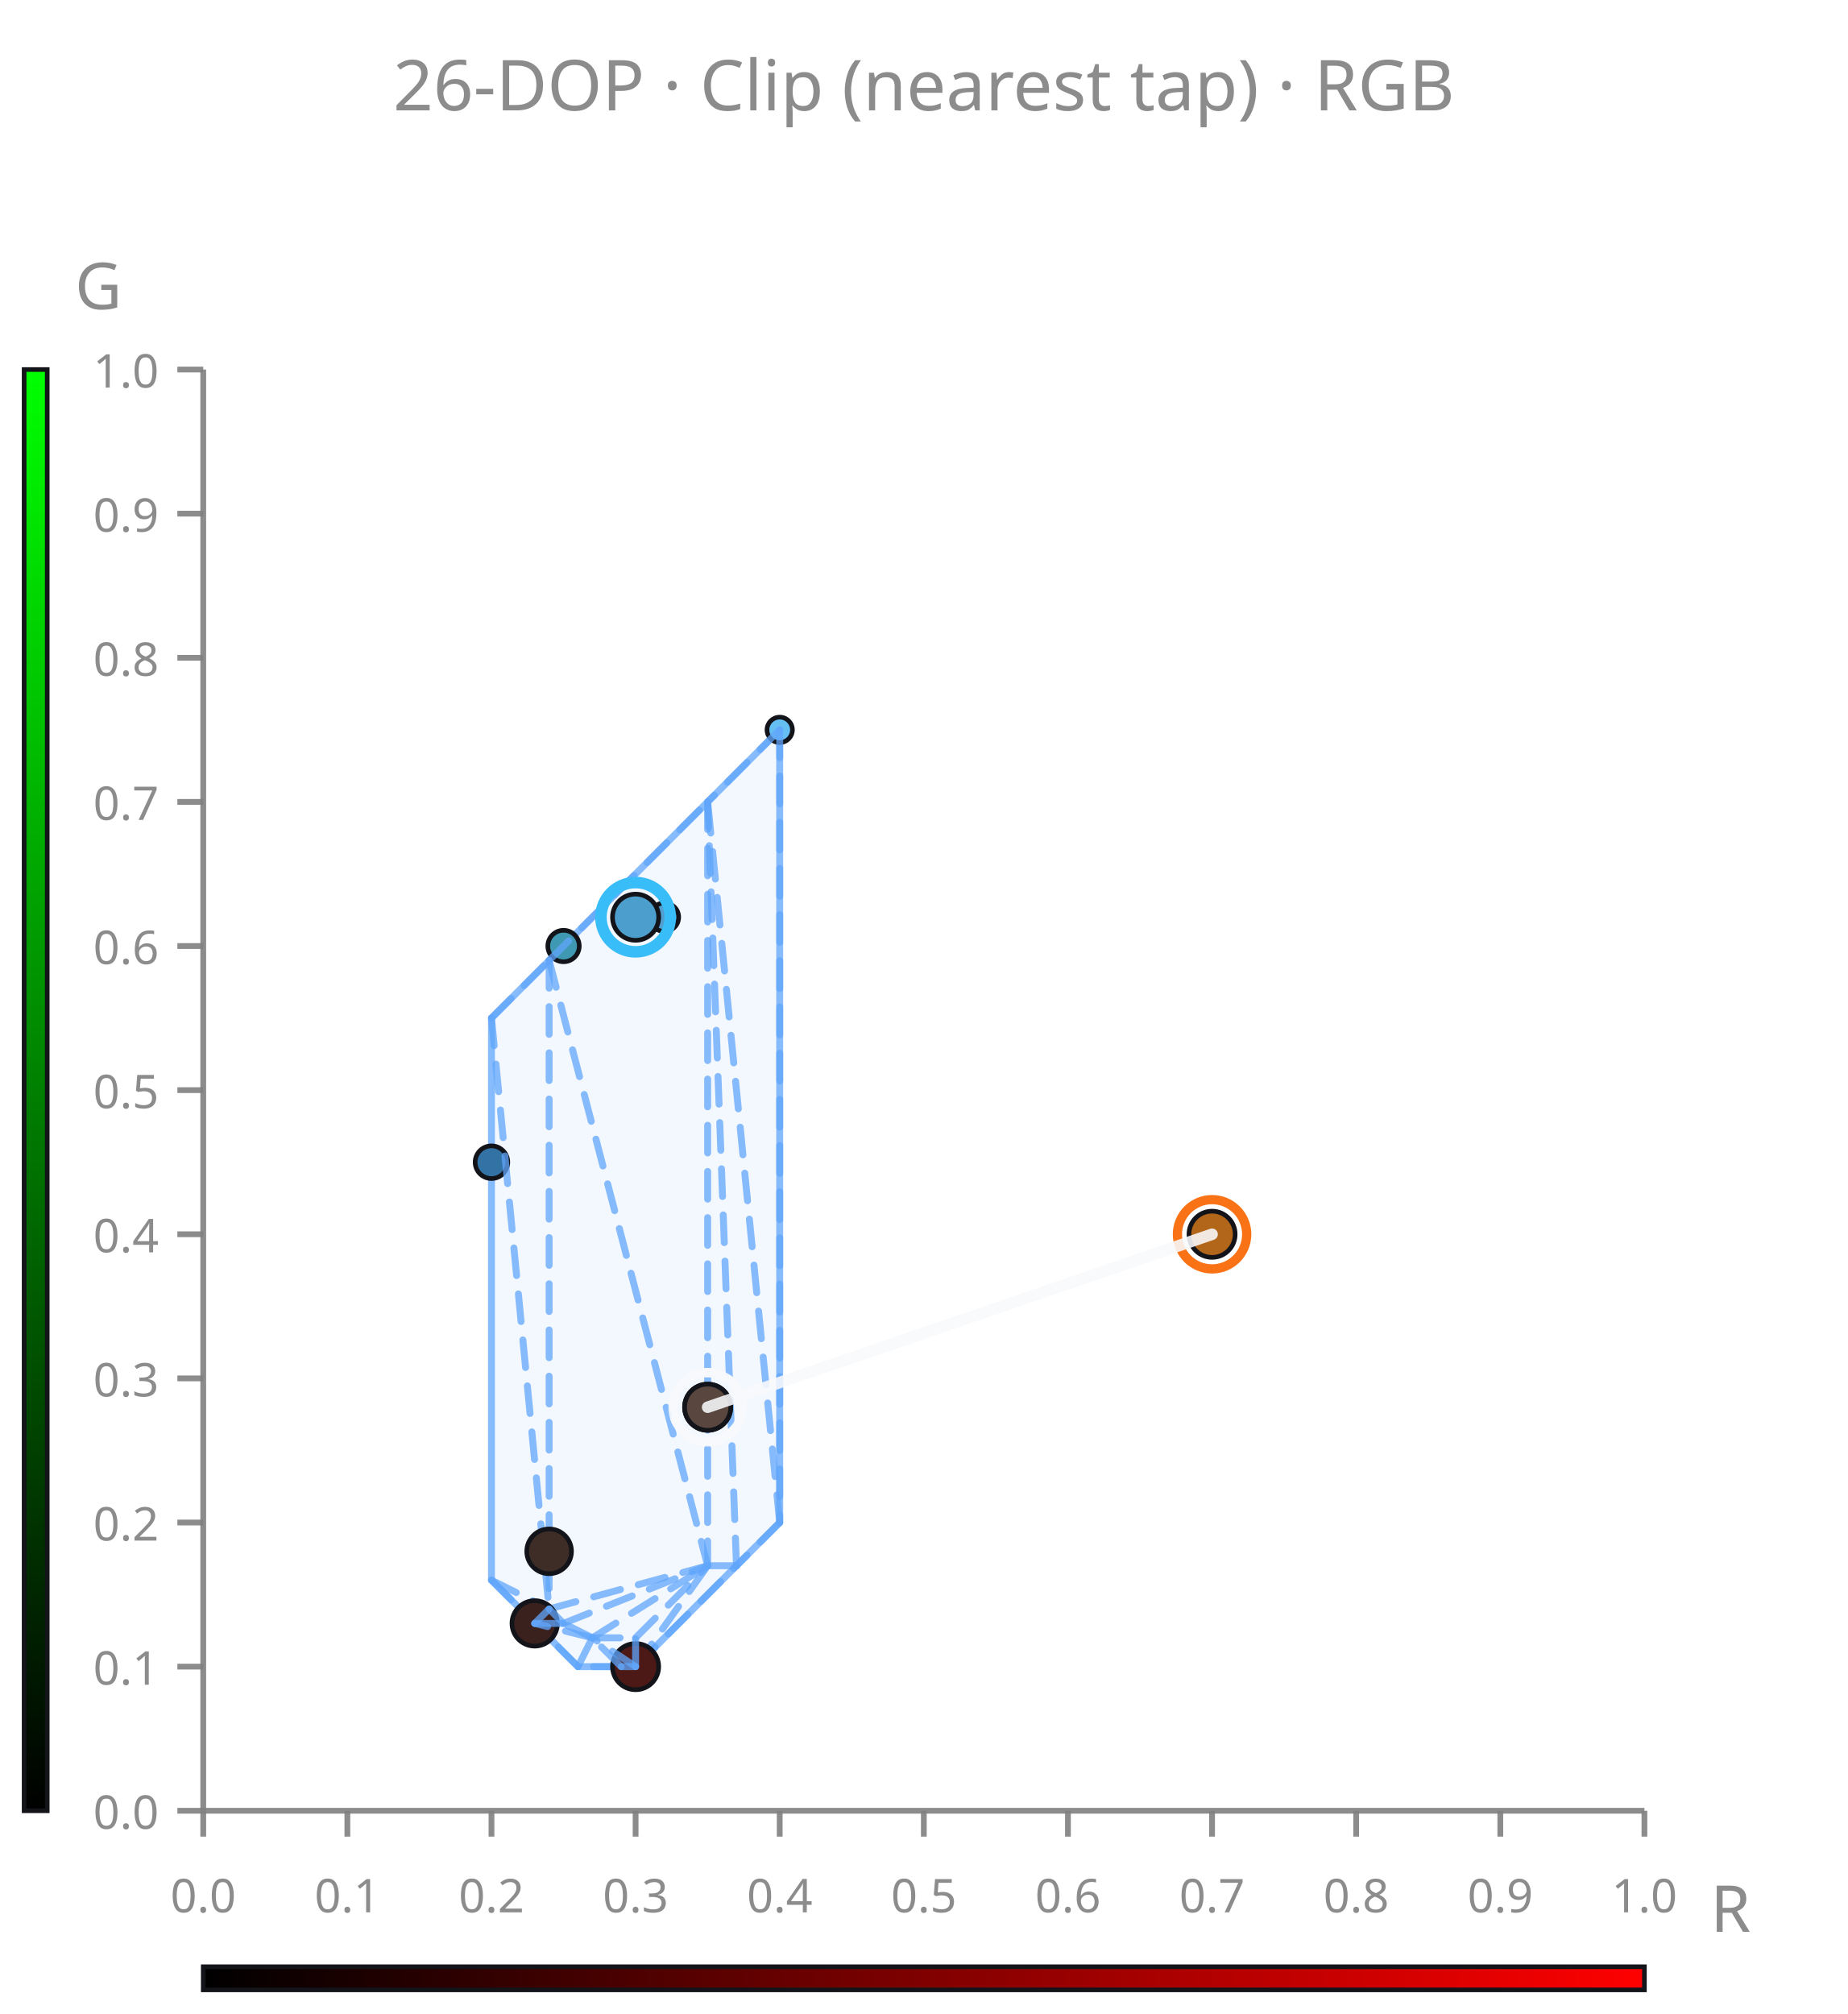
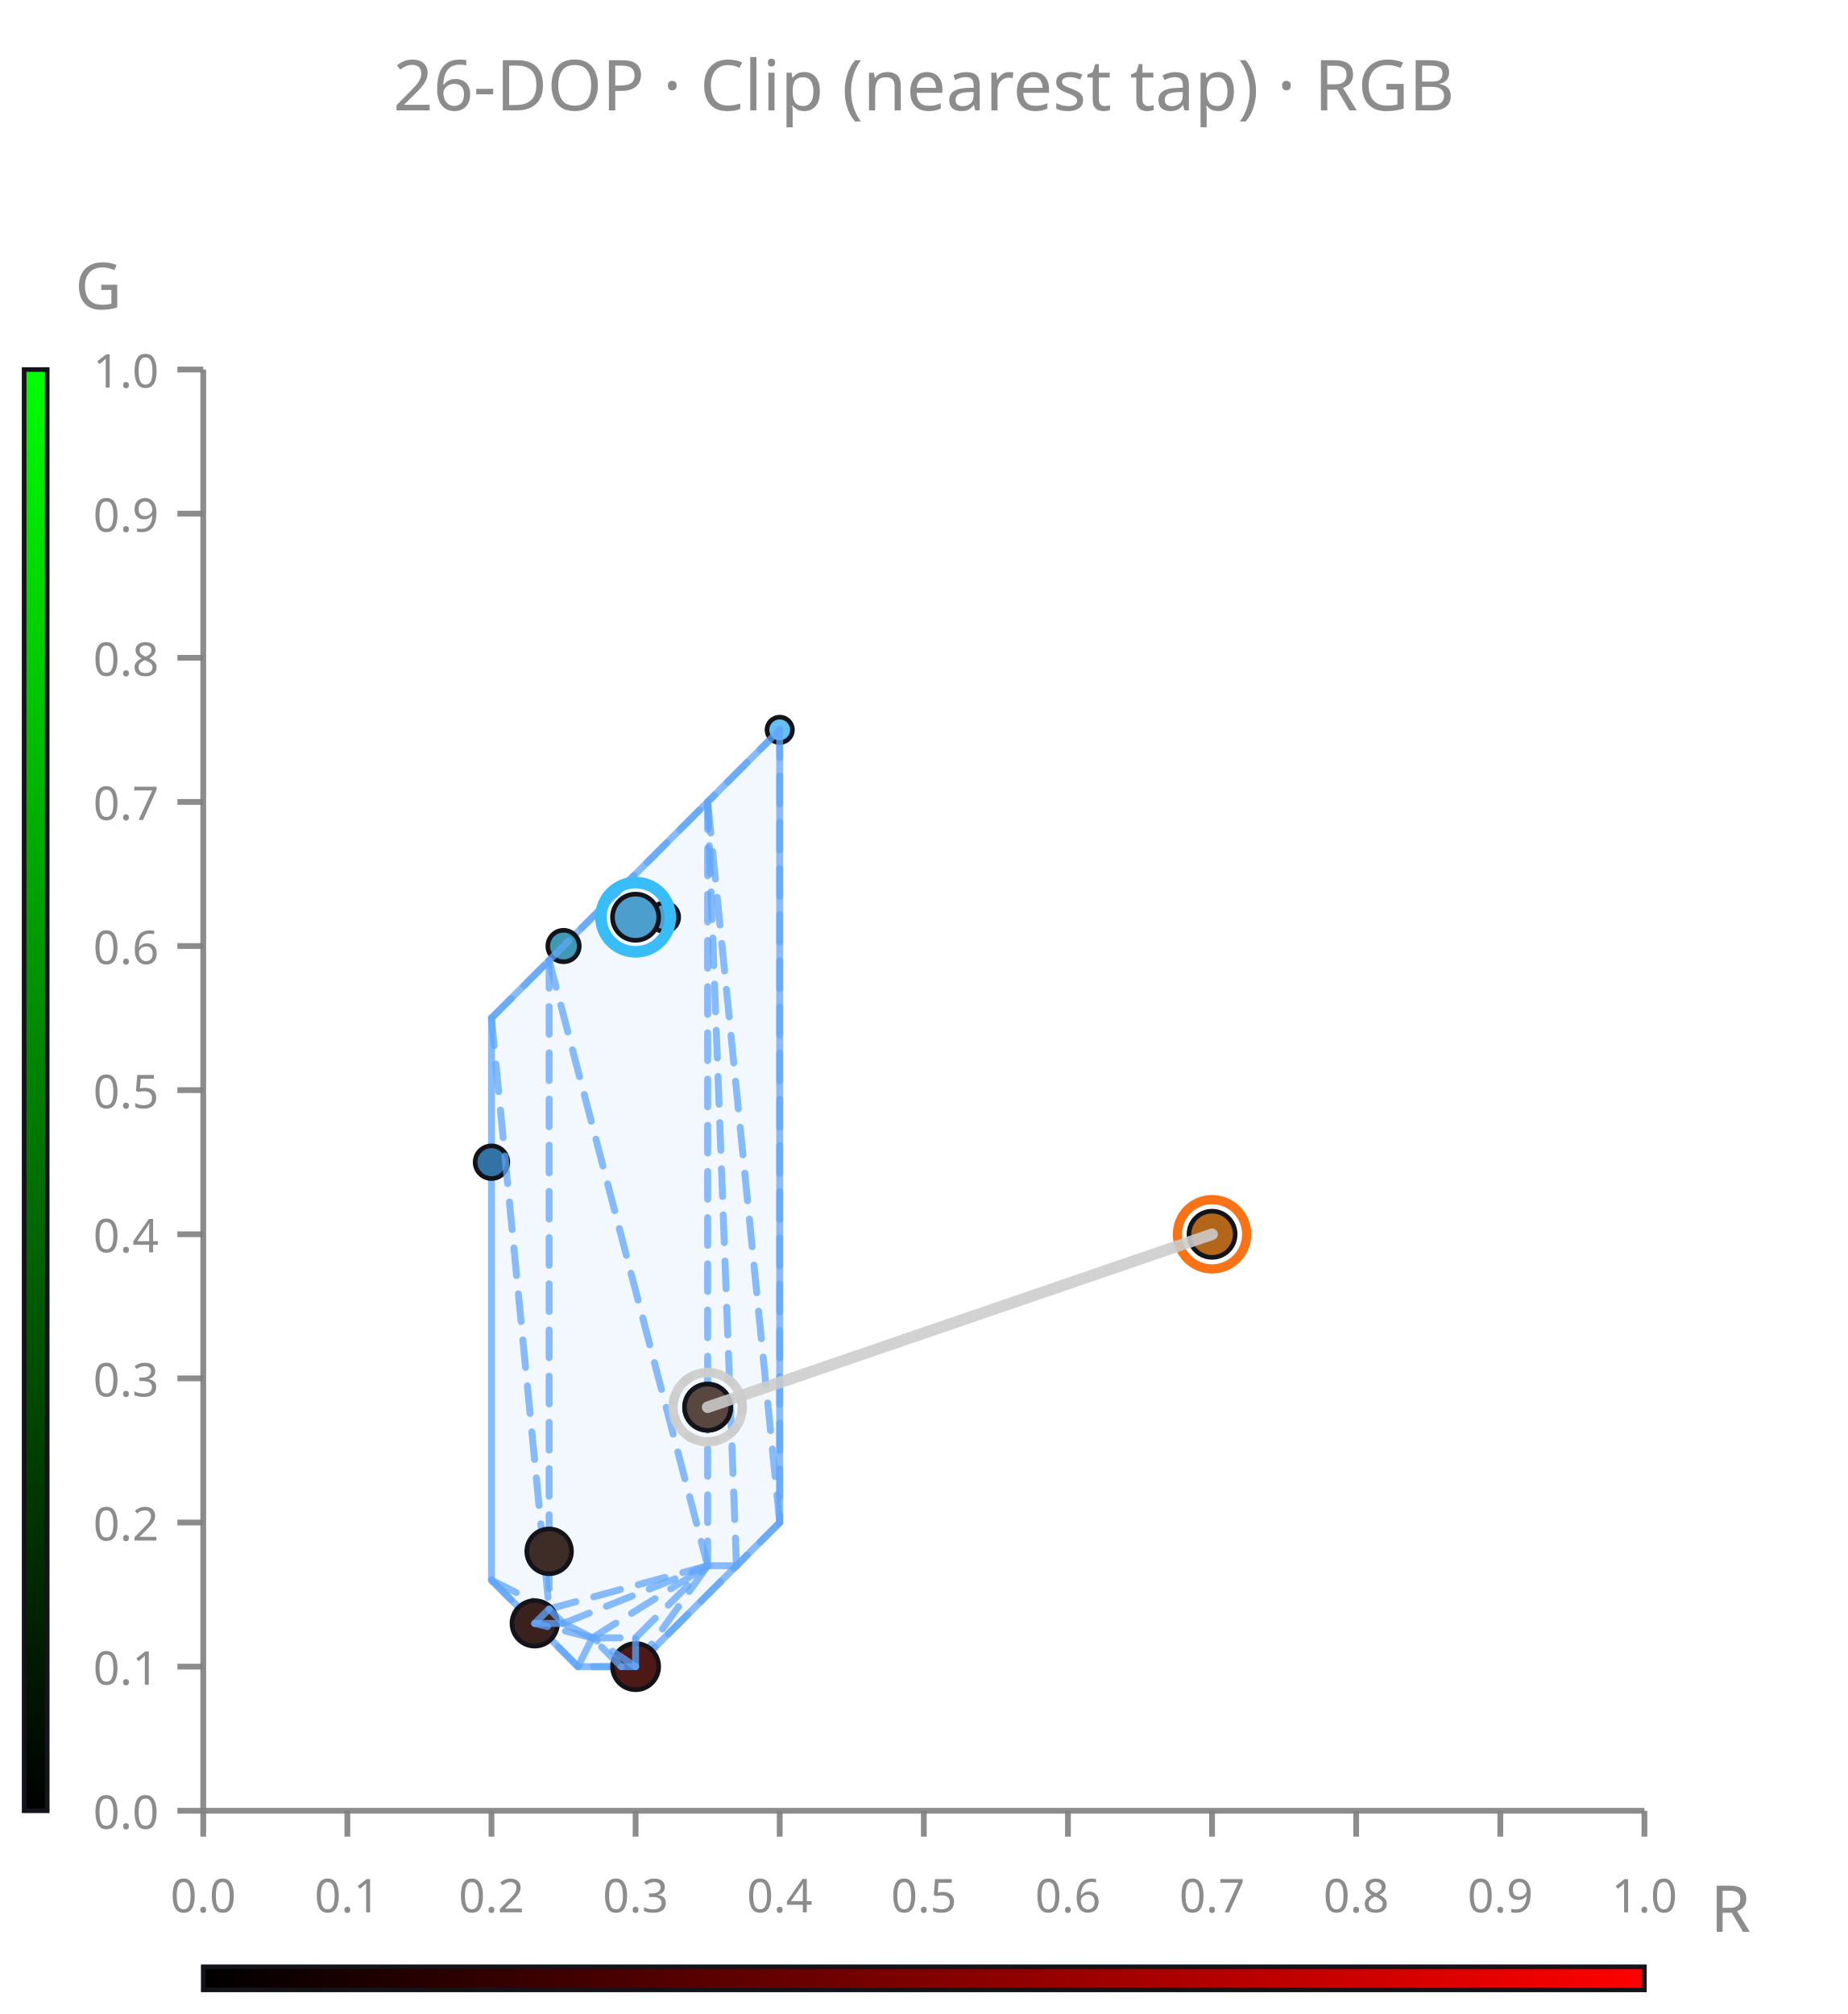
<svg xmlns="http://www.w3.org/2000/svg" baseProfile="full" height="436.0px" version="1.1" viewBox="0,0,400.0,436.0" width="400.0px">
  <defs>
    <linearGradient gradientUnits="userSpaceOnUse" id="plotGradY_2_3_1" x1="7.724" x2="7.724" y1="80" y2="392.0">
      <stop offset="0" stop-color="rgb(0,255,0)" />
      <stop offset="1" stop-color="rgb(0,0,0)" />
    </linearGradient>
    <linearGradient gradientUnits="userSpaceOnUse" id="plotGradX_2_3_1" x1="44.0" x2="356" y1="428.276" y2="428.276">
      <stop offset="0" stop-color="rgb(0,0,0)" />
      <stop offset="1" stop-color="rgb(255,0,0)" />
    </linearGradient>
  </defs>
  <g class="layer_bg" />
  <g class="layer_boundary">
    <polygon fill="rgba(59,130,246,0.06)" points="106.4,342.08 125.12,360.8 137.6,360.8 168.8,329.6 168.8,158 106.4,220.4" stroke="rgba(96,165,250,0.75)" stroke-linejoin="round" stroke-width="1.5" />
  </g>
  <g class="layer_axes">
    <line fill="none" stroke="rgba(128,128,128,0.9)" stroke-width="1.25" x1="44.0" x2="356" y1="392.0" y2="392.0" />
    <line fill="none" stroke="rgba(128,128,128,0.9)" stroke-width="1.25" x1="44.0" x2="44.0" y1="392.0" y2="80" />
    <line fill="none" stroke="rgba(128,128,128,0.9)" stroke-width="1.25" x1="44.0" x2="44.0" y1="392.0" y2="397.6" />
    <text dominant-baseline="hanging" fill="rgba(128,128,128,0.9)" font-family="sans-serif" font-size="10.08" text-anchor="middle" x="44.0" y="406.168">0.0</text>
    <line fill="none" stroke="rgba(128,128,128,0.9)" stroke-width="1.25" x1="75.2" x2="75.2" y1="392.0" y2="397.6" />
    <text dominant-baseline="hanging" fill="rgba(128,128,128,0.9)" font-family="sans-serif" font-size="10.08" text-anchor="middle" x="75.2" y="406.168">0.1</text>
    <line fill="none" stroke="rgba(128,128,128,0.9)" stroke-width="1.25" x1="106.4" x2="106.4" y1="392.0" y2="397.6" />
    <text dominant-baseline="hanging" fill="rgba(128,128,128,0.9)" font-family="sans-serif" font-size="10.08" text-anchor="middle" x="106.4" y="406.168">0.2</text>
    <line fill="none" stroke="rgba(128,128,128,0.9)" stroke-width="1.25" x1="137.6" x2="137.6" y1="392.0" y2="397.6" />
    <text dominant-baseline="hanging" fill="rgba(128,128,128,0.9)" font-family="sans-serif" font-size="10.08" text-anchor="middle" x="137.6" y="406.168">0.3</text>
    <line fill="none" stroke="rgba(128,128,128,0.9)" stroke-width="1.25" x1="168.8" x2="168.8" y1="392.0" y2="397.6" />
    <text dominant-baseline="hanging" fill="rgba(128,128,128,0.9)" font-family="sans-serif" font-size="10.08" text-anchor="middle" x="168.8" y="406.168">0.4</text>
    <line fill="none" stroke="rgba(128,128,128,0.9)" stroke-width="1.25" x1="200" x2="200" y1="392.0" y2="397.6" />
    <text dominant-baseline="hanging" fill="rgba(128,128,128,0.9)" font-family="sans-serif" font-size="10.08" text-anchor="middle" x="200" y="406.168">0.5</text>
    <line fill="none" stroke="rgba(128,128,128,0.9)" stroke-width="1.25" x1="231.2" x2="231.2" y1="392.0" y2="397.6" />
    <text dominant-baseline="hanging" fill="rgba(128,128,128,0.9)" font-family="sans-serif" font-size="10.08" text-anchor="middle" x="231.2" y="406.168">0.6</text>
    <line fill="none" stroke="rgba(128,128,128,0.9)" stroke-width="1.25" x1="262.4" x2="262.4" y1="392.0" y2="397.6" />
    <text dominant-baseline="hanging" fill="rgba(128,128,128,0.9)" font-family="sans-serif" font-size="10.08" text-anchor="middle" x="262.4" y="406.168">0.7</text>
    <line fill="none" stroke="rgba(128,128,128,0.9)" stroke-width="1.25" x1="293.6" x2="293.6" y1="392.0" y2="397.6" />
    <text dominant-baseline="hanging" fill="rgba(128,128,128,0.9)" font-family="sans-serif" font-size="10.08" text-anchor="middle" x="293.6" y="406.168">0.8</text>
    <line fill="none" stroke="rgba(128,128,128,0.9)" stroke-width="1.25" x1="324.8" x2="324.8" y1="392.0" y2="397.6" />
    <text dominant-baseline="hanging" fill="rgba(128,128,128,0.9)" font-family="sans-serif" font-size="10.08" text-anchor="middle" x="324.8" y="406.168">0.9</text>
    <line fill="none" stroke="rgba(128,128,128,0.9)" stroke-width="1.25" x1="356" x2="356" y1="392.0" y2="397.6" />
    <text dominant-baseline="hanging" fill="rgba(128,128,128,0.9)" font-family="sans-serif" font-size="10.08" text-anchor="middle" x="356" y="406.168">1.0</text>
    <line fill="none" stroke="rgba(128,128,128,0.9)" stroke-width="1.25" x1="44.0" x2="38.4" y1="392.0" y2="392.0" />
    <text dominant-baseline="central" fill="rgba(128,128,128,0.9)" font-family="sans-serif" font-size="10.08" text-anchor="end" x="34.4" y="392.0">0.0</text>
    <line fill="none" stroke="rgba(128,128,128,0.9)" stroke-width="1.25" x1="44.0" x2="38.4" y1="360.8" y2="360.8" />
    <text dominant-baseline="central" fill="rgba(128,128,128,0.9)" font-family="sans-serif" font-size="10.08" text-anchor="end" x="34.4" y="360.8">0.1</text>
    <line fill="none" stroke="rgba(128,128,128,0.9)" stroke-width="1.25" x1="44.0" x2="38.4" y1="329.6" y2="329.6" />
    <text dominant-baseline="central" fill="rgba(128,128,128,0.9)" font-family="sans-serif" font-size="10.08" text-anchor="end" x="34.4" y="329.6">0.2</text>
    <line fill="none" stroke="rgba(128,128,128,0.9)" stroke-width="1.25" x1="44.0" x2="38.4" y1="298.4" y2="298.4" />
    <text dominant-baseline="central" fill="rgba(128,128,128,0.9)" font-family="sans-serif" font-size="10.08" text-anchor="end" x="34.4" y="298.4">0.3</text>
    <line fill="none" stroke="rgba(128,128,128,0.9)" stroke-width="1.25" x1="44.0" x2="38.4" y1="267.2" y2="267.2" />
    <text dominant-baseline="central" fill="rgba(128,128,128,0.9)" font-family="sans-serif" font-size="10.08" text-anchor="end" x="34.4" y="267.2">0.4</text>
    <line fill="none" stroke="rgba(128,128,128,0.9)" stroke-width="1.25" x1="44.0" x2="38.4" y1="236" y2="236" />
    <text dominant-baseline="central" fill="rgba(128,128,128,0.9)" font-family="sans-serif" font-size="10.08" text-anchor="end" x="34.4" y="236">0.5</text>
    <line fill="none" stroke="rgba(128,128,128,0.9)" stroke-width="1.25" x1="44.0" x2="38.4" y1="204.8" y2="204.8" />
    <text dominant-baseline="central" fill="rgba(128,128,128,0.9)" font-family="sans-serif" font-size="10.08" text-anchor="end" x="34.4" y="204.8">0.6</text>
    <line fill="none" stroke="rgba(128,128,128,0.9)" stroke-width="1.25" x1="44.0" x2="38.4" y1="173.6" y2="173.6" />
    <text dominant-baseline="central" fill="rgba(128,128,128,0.9)" font-family="sans-serif" font-size="10.08" text-anchor="end" x="34.4" y="173.6">0.7</text>
    <line fill="none" stroke="rgba(128,128,128,0.9)" stroke-width="1.25" x1="44.0" x2="38.4" y1="142.4" y2="142.4" />
    <text dominant-baseline="central" fill="rgba(128,128,128,0.9)" font-family="sans-serif" font-size="10.08" text-anchor="end" x="34.4" y="142.4">0.8</text>
    <line fill="none" stroke="rgba(128,128,128,0.9)" stroke-width="1.25" x1="44.0" x2="38.4" y1="111.2" y2="111.2" />
    <text dominant-baseline="central" fill="rgba(128,128,128,0.9)" font-family="sans-serif" font-size="10.08" text-anchor="end" x="34.4" y="111.2">0.9</text>
    <line fill="none" stroke="rgba(128,128,128,0.9)" stroke-width="1.25" x1="44.0" x2="38.4" y1="80" y2="80" />
    <text dominant-baseline="central" fill="rgba(128,128,128,0.9)" font-family="sans-serif" font-size="10.08" text-anchor="end" x="34.4" y="80">1.0</text>
    <text fill="rgba(128,128,128,0.9)" font-family="sans-serif" font-size="14" x="370.3" y="418.208">R</text>
    <text fill="rgba(128,128,128,0.9)" font-family="sans-serif" font-size="14" x="16.224" y="66.928">G</text>
    <rect fill="url(#plotGradY_2_3_1) none" height="312" shape-rendering="geometricPrecision" stroke="rgba(18,20,26,1.0)" stroke-width="1.0" width="5.0" x="5.224" y="80" />
    <rect fill="url(#plotGradX_2_3_1) none" height="5.0" shape-rendering="geometricPrecision" stroke="rgba(18,20,26,1.0)" stroke-width="1.0" width="312" x="44.0" y="425.776" />
  </g>
  <g class="layer_dots">
    <circle cx="168.8" cy="158" fill="rgb(102,191,242)" r="2.75" stroke="rgba(18,20,26,1.0)" stroke-width="1.0" />
    <circle cx="143.84" cy="198.56" fill="rgb(81,158,209)" r="3.09" stroke="rgba(18,20,26,1.0)" stroke-width="1.0" />
    <circle cx="137.6" cy="198.56" fill="rgb(76,158,204)" r="5.0" stroke="rgba(18,20,26,1.0)" stroke-width="1.0" />
    <line fill="none" stroke="rgba(96,165,250,0.75)" stroke-dasharray="6,4" stroke-linecap="round" stroke-width="1.5" x1="168.8" x2="153.2" y1="158" y2="173.6" />
    <circle cx="122" cy="204.8" fill="rgb(63,153,178)" r="3.404" stroke="rgba(18,20,26,1.0)" stroke-width="1.0" />
    <circle cx="106.4" cy="251.6" fill="rgb(51,114,165)" r="3.535" stroke="rgba(18,20,26,1.0)" stroke-width="1.0" />
    <line fill="none" stroke="rgba(96,165,250,0.75)" stroke-dasharray="6,4" stroke-linecap="round" stroke-width="1.5" x1="118.88" x2="153.2" y1="207.92" y2="173.6" />
    <line fill="none" stroke="rgba(96,165,250,0.75)" stroke-dasharray="6,4" stroke-linecap="round" stroke-width="1.5" x1="106.4" x2="118.88" y1="220.4" y2="207.92" />
    <line fill="none" stroke="rgba(96,165,250,0.75)" stroke-dasharray="6,4" stroke-linecap="round" stroke-width="1.5" x1="168.8" x2="168.8" y1="158" y2="329.6" />
    <line fill="none" stroke="rgba(96,165,250,0.75)" stroke-dasharray="6,4" stroke-linecap="round" stroke-width="1.5" x1="168.8" x2="153.2" y1="329.6" y2="173.6" />
    <line fill="none" stroke="rgba(96,165,250,0.75)" stroke-dasharray="6,4" stroke-linecap="round" stroke-width="1.5" x1="159.44" x2="153.2" y1="338.96" y2="173.6" />
    <line fill="none" stroke="rgba(96,165,250,0.75)" stroke-dasharray="6,4" stroke-linecap="round" stroke-width="1.5" x1="153.2" x2="153.2" y1="173.6" y2="338.96" />
    <line fill="none" stroke="rgba(96,165,250,0.75)" stroke-dasharray="6,4" stroke-linecap="round" stroke-width="1.5" x1="118.88" x2="153.2" y1="207.92" y2="338.96" />
    <line fill="none" stroke="rgba(96,165,250,0.75)" stroke-dasharray="6,4" stroke-linecap="round" stroke-width="1.5" x1="106.4" x2="118.88" y1="220.4" y2="348.32" />
    <line fill="none" stroke="rgba(96,165,250,0.75)" stroke-dasharray="6,4" stroke-linecap="round" stroke-width="1.5" x1="118.88" x2="118.88" y1="207.92" y2="348.32" />
    <circle cx="153.2" cy="304.64" fill="rgb(89,71,63)" r="4.581" stroke="rgba(18,20,26,1.0)" stroke-width="1.0" />
    <circle cx="153.2" cy="304.64" fill="rgb(89,71,63)" r="5.0" stroke="rgba(18,20,26,1.0)" stroke-width="1.0" />
    <circle cx="153.2" cy="304.64" fill="rgb(89,71,63)" r="5.0" stroke="rgba(18,20,26,1.0)" stroke-width="1.0" />
    <line fill="none" stroke="rgba(96,165,250,0.75)" stroke-dasharray="6,4" stroke-linecap="round" stroke-width="1.5" x1="168.8" x2="159.44" y1="329.6" y2="338.96" />
    <line fill="none" stroke="rgba(96,165,250,0.75)" stroke-dasharray="6,4" stroke-linecap="round" stroke-width="1.5" x1="106.4" x2="112.64" y1="342.08" y2="348.32" />
    <circle cx="118.88" cy="335.84" fill="rgb(61,45,38)" r="4.843" stroke="rgba(18,20,26,1.0)" stroke-width="1.0" />
    <line fill="none" stroke="rgba(96,165,250,0.75)" stroke-dasharray="6,4" stroke-linecap="round" stroke-width="1.5" x1="159.44" x2="153.2" y1="338.96" y2="338.96" />
    <line fill="none" stroke="rgba(96,165,250,0.75)" stroke-dasharray="6,4" stroke-linecap="round" stroke-width="1.5" x1="106.4" x2="118.88" y1="342.08" y2="348.32" />
    <line fill="none" stroke="rgba(96,165,250,0.75)" stroke-dasharray="6,4" stroke-linecap="round" stroke-width="1.5" x1="115.76" x2="112.64" y1="351.44" y2="348.32" />
    <line fill="none" stroke="rgba(96,165,250,0.75)" stroke-dasharray="6,4" stroke-linecap="round" stroke-width="1.5" x1="137.6" x2="159.44" y1="360.8" y2="338.96" />
    <line fill="none" stroke="rgba(96,165,250,0.75)" stroke-dasharray="6,4" stroke-linecap="round" stroke-width="1.5" x1="118.88" x2="153.2" y1="348.32" y2="338.96" />
    <line fill="none" stroke="rgba(96,165,250,0.75)" stroke-dasharray="6,4" stroke-linecap="round" stroke-width="1.5" x1="125.12" x2="115.76" y1="360.8" y2="351.44" />
    <line fill="none" stroke="rgba(96,165,250,0.75)" stroke-dasharray="6,4" stroke-linecap="round" stroke-width="1.5" x1="112.64" x2="118.88" y1="348.32" y2="348.32" />
    <circle cx="115.76" cy="351.44" fill="rgb(58,33,30)" r="4.922" stroke="rgba(18,20,26,1.0)" stroke-width="1.0" />
    <line fill="none" stroke="rgba(96,165,250,0.75)" stroke-dasharray="6,4" stroke-linecap="round" stroke-width="1.5" x1="122" x2="153.2" y1="351.44" y2="338.96" />
    <line fill="none" stroke="rgba(96,165,250,0.75)" stroke-dasharray="6,4" stroke-linecap="round" stroke-width="1.5" x1="115.76" x2="118.88" y1="351.44" y2="348.32" />
    <line fill="none" stroke="rgba(96,165,250,0.75)" stroke-dasharray="6,4" stroke-linecap="round" stroke-width="1.5" x1="137.6" x2="153.2" y1="360.8" y2="338.96" />
    <line fill="none" stroke="rgba(96,165,250,0.75)" stroke-dasharray="6,4" stroke-linecap="round" stroke-width="1.5" x1="128.24" x2="153.2" y1="354.56" y2="338.96" />
    <line fill="none" stroke="rgba(96,165,250,0.75)" stroke-dasharray="6,4" stroke-linecap="round" stroke-width="1.5" x1="137.6" x2="153.2" y1="354.56" y2="338.96" />
    <line fill="none" stroke="rgba(96,165,250,0.75)" stroke-dasharray="6,4" stroke-linecap="round" stroke-width="1.5" x1="115.76" x2="122" y1="351.44" y2="351.44" />
    <line fill="none" stroke="rgba(96,165,250,0.75)" stroke-dasharray="6,4" stroke-linecap="round" stroke-width="1.5" x1="134.48" x2="125.12" y1="360.8" y2="360.8" />
    <line fill="none" stroke="rgba(96,165,250,0.75)" stroke-dasharray="6,4" stroke-linecap="round" stroke-width="1.5" x1="125.12" x2="128.24" y1="360.8" y2="354.56" />
    <line fill="none" stroke="rgba(96,165,250,0.75)" stroke-dasharray="6,4" stroke-linecap="round" stroke-width="1.5" x1="128.24" x2="115.76" y1="354.56" y2="351.44" />
    <line fill="none" stroke="rgba(96,165,250,0.75)" stroke-dasharray="6,4" stroke-linecap="round" stroke-width="1.5" x1="122" x2="118.88" y1="351.44" y2="348.32" />
    <circle cx="262.4" cy="267.2" fill="rgb(178,102,25)" r="5.0" stroke="rgba(18,20,26,1.0)" stroke-width="1.0" />
    <line fill="none" stroke="rgba(96,165,250,0.75)" stroke-dasharray="6,4" stroke-linecap="round" stroke-width="1.5" x1="128.24" x2="122" y1="354.56" y2="351.44" />
    <circle cx="137.6" cy="360.8" fill="rgb(76,25,22)" r="5.0" stroke="rgba(18,20,26,1.0)" stroke-width="1.0" />
    <line fill="none" stroke="rgba(96,165,250,0.75)" stroke-dasharray="6,4" stroke-linecap="round" stroke-width="1.5" x1="134.48" x2="137.6" y1="360.8" y2="360.8" />
    <line fill="none" stroke="rgba(96,165,250,0.75)" stroke-dasharray="6,4" stroke-linecap="round" stroke-width="1.5" x1="134.48" x2="128.24" y1="360.8" y2="354.56" />
    <line fill="none" stroke="rgba(96,165,250,0.75)" stroke-dasharray="6,4" stroke-linecap="round" stroke-width="1.5" x1="137.6" x2="128.24" y1="360.8" y2="354.56" />
    <line fill="none" stroke="rgba(96,165,250,0.75)" stroke-dasharray="6,4" stroke-linecap="round" stroke-width="1.5" x1="137.6" x2="137.6" y1="360.8" y2="354.56" />
    <line fill="none" stroke="rgba(96,165,250,0.75)" stroke-dasharray="6,4" stroke-linecap="round" stroke-width="1.5" x1="128.24" x2="137.6" y1="354.56" y2="354.56" />
  </g>
  <g class="layer_overlay">
    <circle cx="137.6" cy="198.56" fill="none" r="7.5" stroke="rgba(56,189,248,1.0)" stroke-width="2.5" />
    <circle cx="262.4" cy="267.2" fill="none" r="7.5" stroke="rgba(249,115,22,1.0)" stroke-width="2.0" />
-     <line stroke="rgba(248,250,252,0.88)" stroke-linecap="round" stroke-width="2.5" x1="262.4" x2="153.2" y1="267.2" y2="304.64" />
-     <circle cx="153.2" cy="304.64" fill="none" r="7.5" stroke="rgba(248,250,252,0.88)" stroke-width="2.0" />
-     <circle cx="153.2" cy="304.64" fill="none" r="7.5" stroke="rgba(248,250,252,0.88)" stroke-dasharray="1 4" stroke-linecap="round" stroke-width="2.0" />
+     <line stroke="rgba(204,204,204,0.88)" stroke-linecap="round" stroke-width="2.5" x1="262.4" x2="153.2" y1="267.2" y2="304.64" />
+     <circle cx="153.2" cy="304.64" fill="none" r="7.5" stroke="rgba(204,204,204,0.88)" stroke-width="2.0" />
+     <circle cx="153.2" cy="304.64" fill="none" r="7.5" stroke="rgba(204,204,204,0.88)" stroke-dasharray="1 4" stroke-linecap="round" stroke-width="2.0" />
  </g>
  <g class="layer_header">
    <text dominant-baseline="central" fill="rgba(128,128,128,0.9)" font-family="sans-serif" font-size="15.2" text-anchor="middle" x="200.0" y="18.0">26-DOP · Clip (nearest tap) · RGB</text>
  </g>
</svg>
